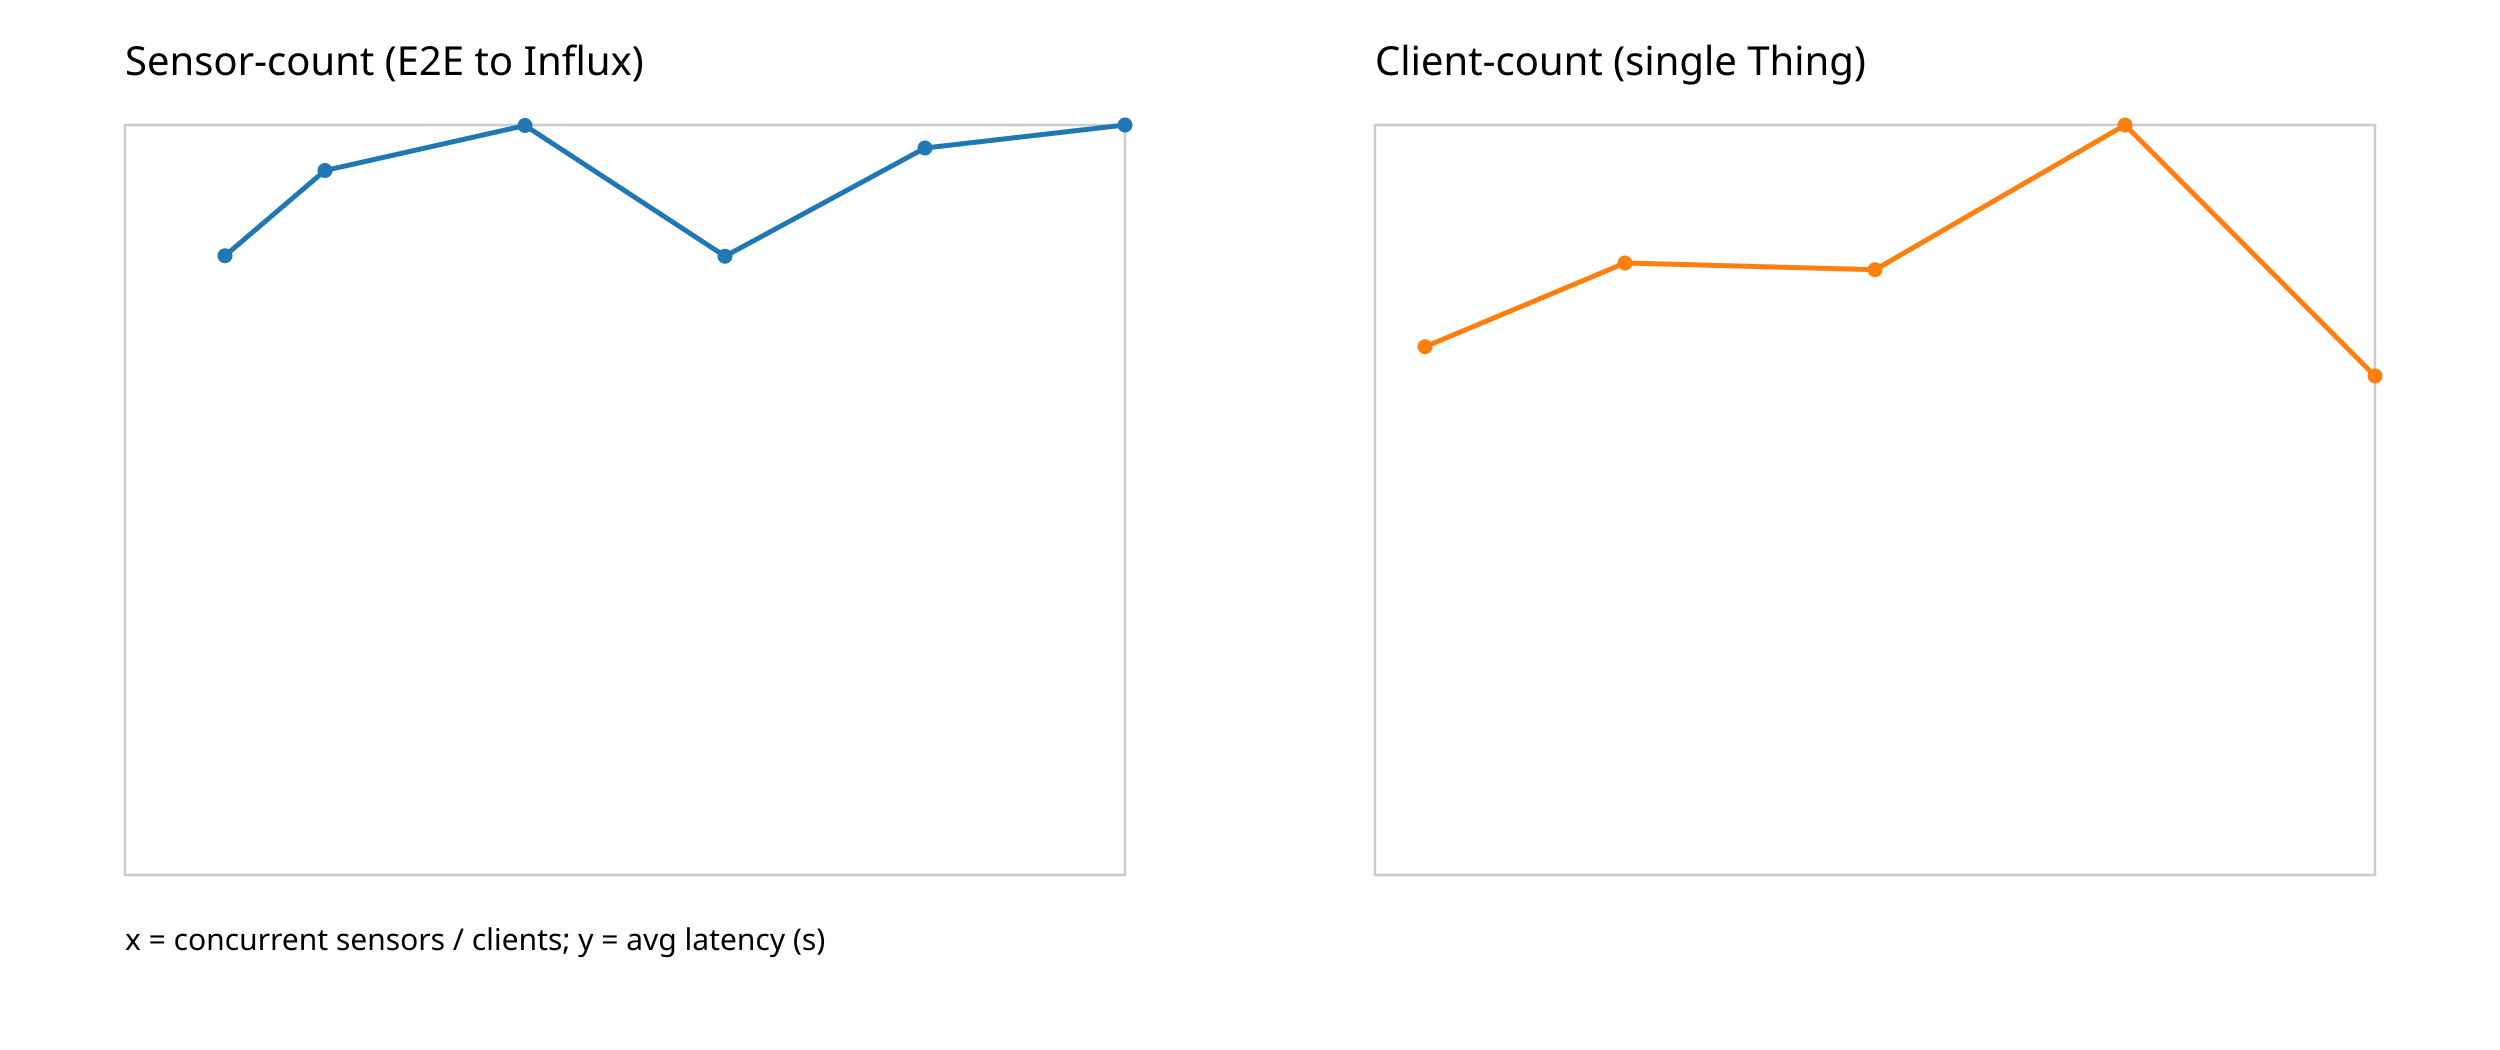
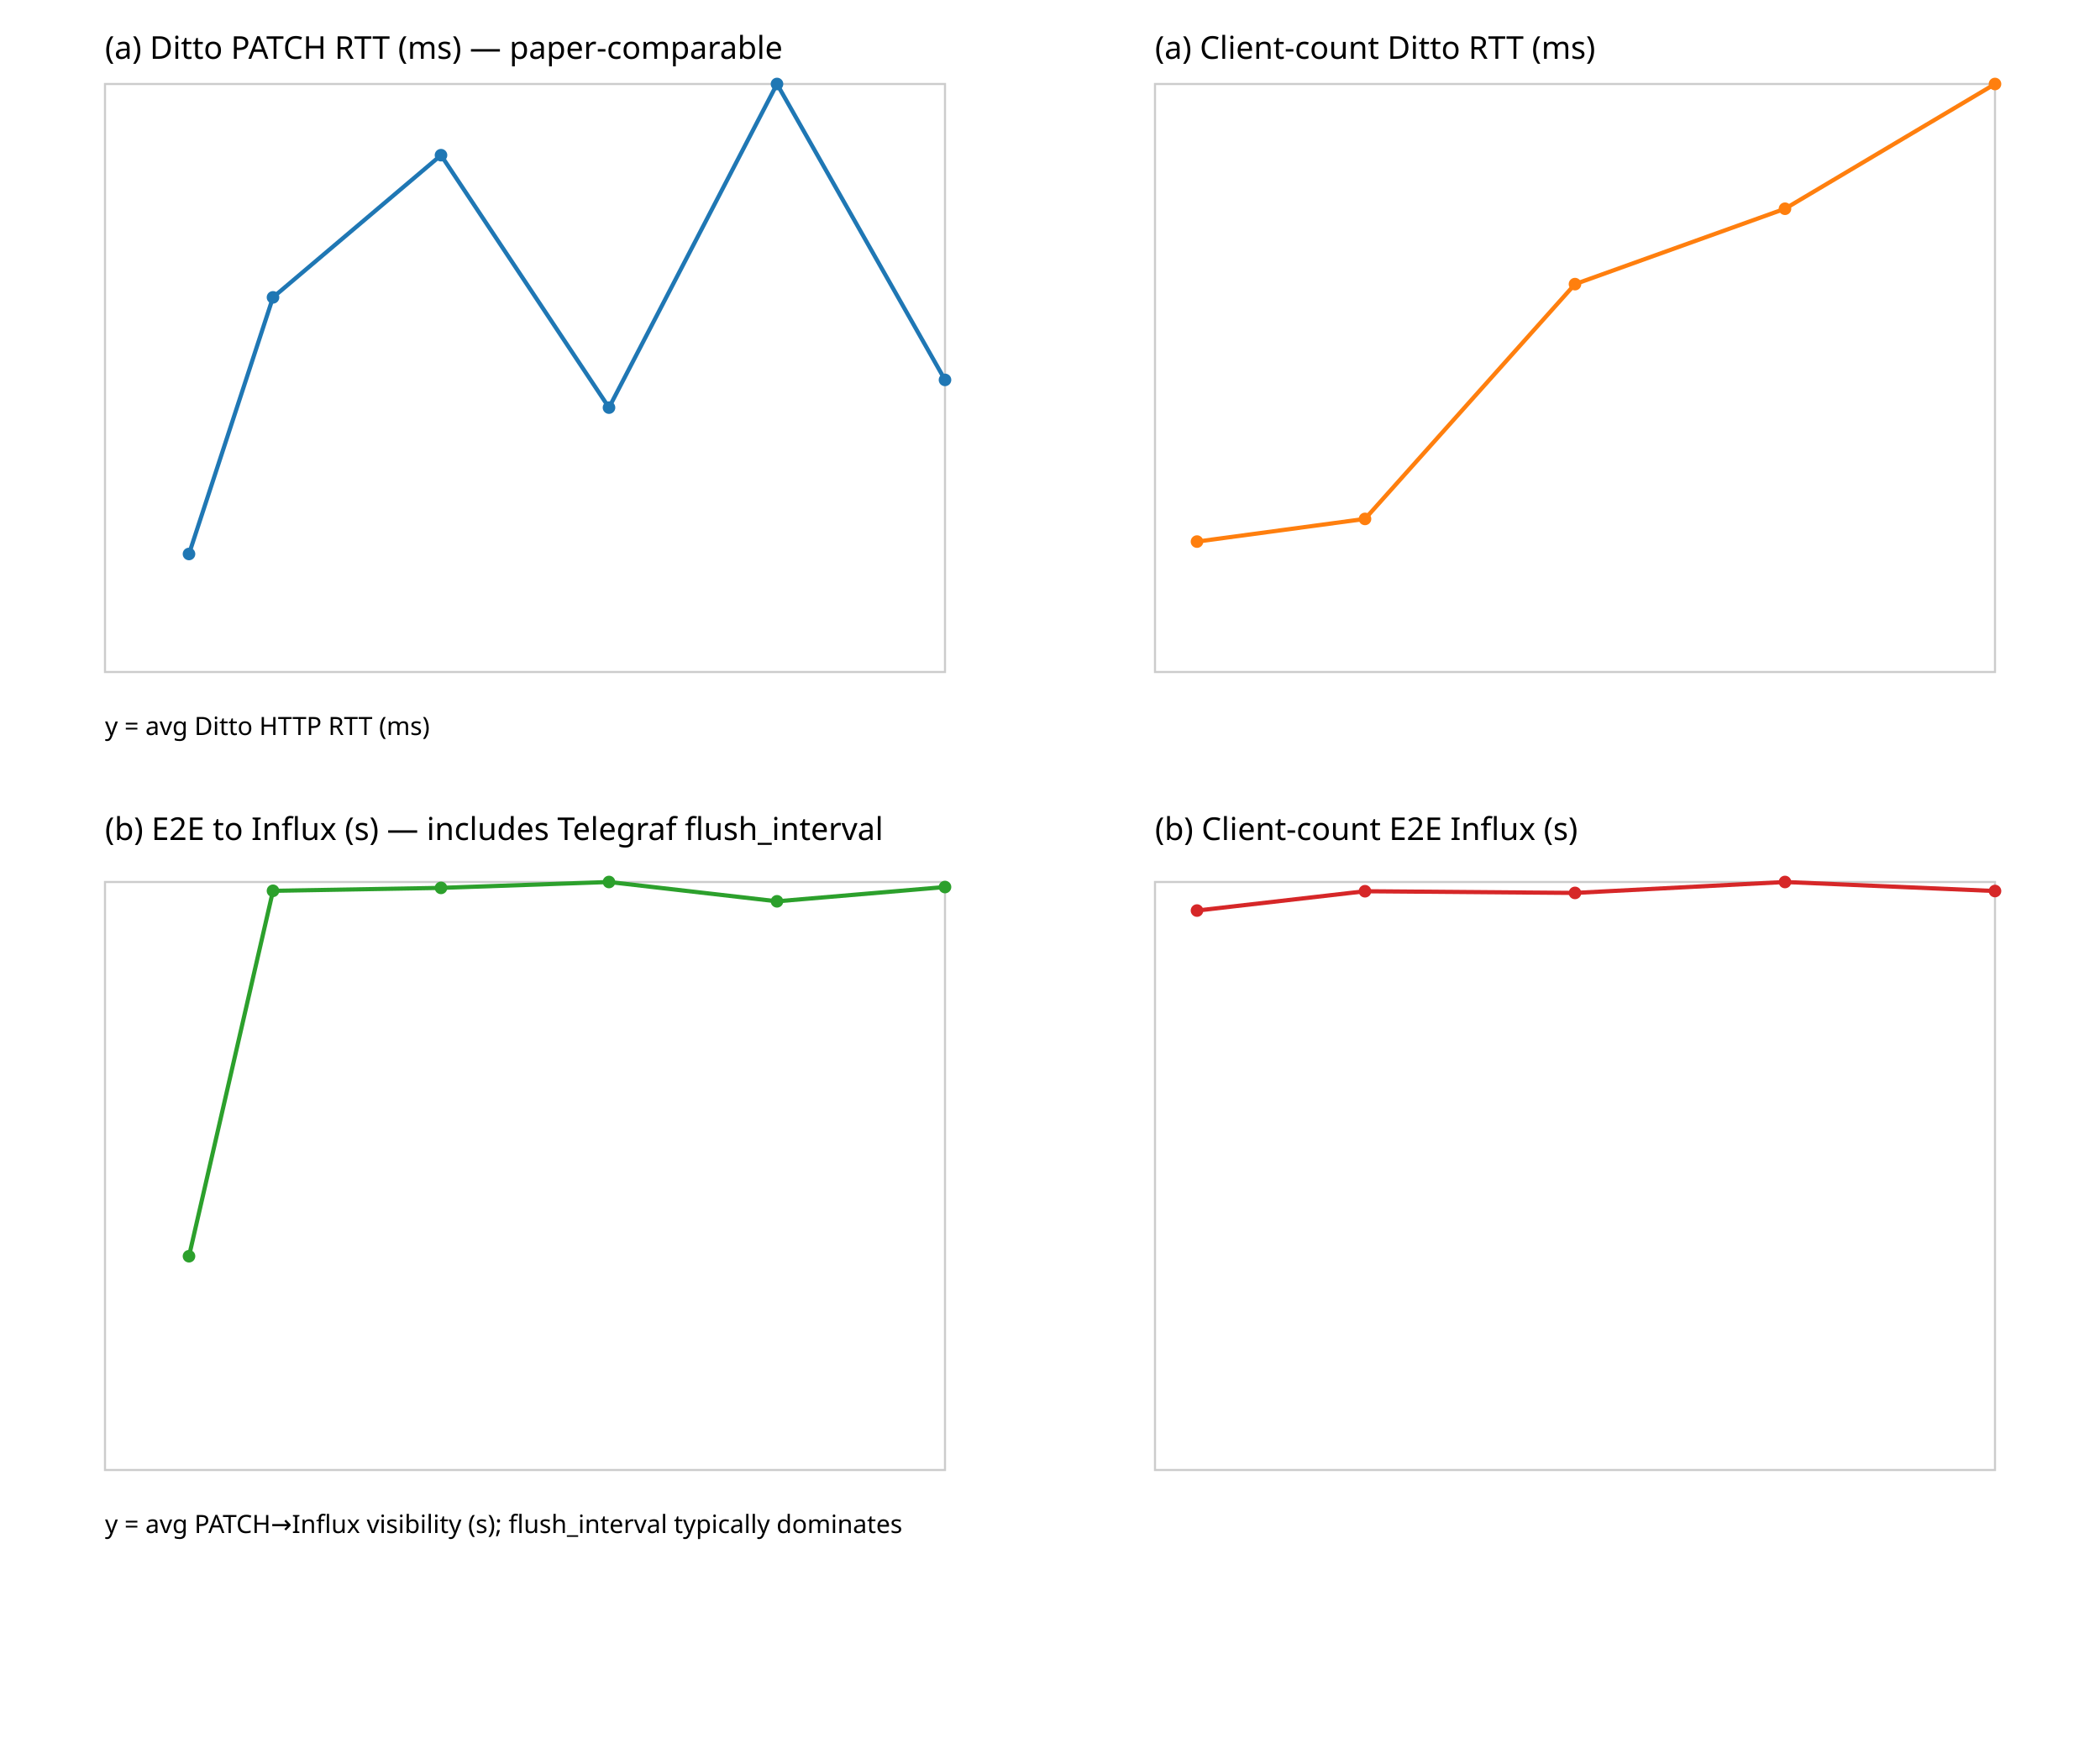
- <svg xmlns="http://www.w3.org/2000/svg" width="1000" height="420">
+ <svg xmlns="http://www.w3.org/2000/svg" width="1000" height="840">
  <rect width="100%" height="100%" fill="#fff" />
-   <text x="50" y="30" font-size="16" font-family="Segoe UI, sans-serif">Sensor-count (E2E to Influx)</text>
-   <text x="550" y="30" font-size="16" font-family="Segoe UI, sans-serif">Client-count (single Thing)</text>
-   <rect x="50" y="50" width="400" height="300" fill="none" stroke="#ccc" />
-   <rect x="550" y="50" width="400" height="300" fill="none" stroke="#ccc" />
-   <polyline fill="none" stroke="#1f77b4" stroke-width="2" points="90.0,102.3 130.0,68.2 210.0,50.2 290.0,102.5 370.0,59.2 450.0,50.0" />
-   <circle cx="90.0" cy="102.3" r="3" fill="#1f77b4" />
-   <circle cx="130.0" cy="68.2" r="3" fill="#1f77b4" />
-   <circle cx="210.0" cy="50.2" r="3" fill="#1f77b4" />
-   <circle cx="290.0" cy="102.5" r="3" fill="#1f77b4" />
-   <circle cx="370.0" cy="59.2" r="3" fill="#1f77b4" />
-   <circle cx="450.0" cy="50.0" r="3" fill="#1f77b4" />
-   <polyline fill="none" stroke="#ff7f0e" stroke-width="2" points="570.0,138.7 650.0,105.2 750.0,107.9 850.0,50.0 950.0,150.4" />
-   <circle cx="570.0" cy="138.7" r="3" fill="#ff7f0e" />
-   <circle cx="650.0" cy="105.2" r="3" fill="#ff7f0e" />
-   <circle cx="750.0" cy="107.9" r="3" fill="#ff7f0e" />
-   <circle cx="850.0" cy="50.0" r="3" fill="#ff7f0e" />
-   <circle cx="950.0" cy="150.4" r="3" fill="#ff7f0e" />
-   <text x="50" y="380" font-size="12" font-family="Segoe UI, sans-serif">x = concurrent sensors / clients; y = avg latency (s)</text>
+   <text x="50" y="28" font-size="15" font-family="Segoe UI, sans-serif">(a) Ditto PATCH RTT (ms) — paper-comparable</text>
+   <text x="550" y="28" font-size="15" font-family="Segoe UI, sans-serif">(a) Client-count Ditto RTT (ms)</text>
+   <rect x="50" y="40" width="400" height="280" fill="none" stroke="#ccc" />
+   <rect x="550" y="40" width="400" height="280" fill="none" stroke="#ccc" />
+   <polyline fill="none" stroke="#1f77b4" stroke-width="2" points="90.0,263.8 130.0,141.6 210.0,73.9 290.0,194.1 370.0,40.0 450.0,180.9" />
+   <circle cx="90.0" cy="263.8" r="3" fill="#1f77b4" />
+   <circle cx="130.0" cy="141.6" r="3" fill="#1f77b4" />
+   <circle cx="210.0" cy="73.9" r="3" fill="#1f77b4" />
+   <circle cx="290.0" cy="194.1" r="3" fill="#1f77b4" />
+   <circle cx="370.0" cy="40.0" r="3" fill="#1f77b4" />
+   <circle cx="450.0" cy="180.9" r="3" fill="#1f77b4" />
+   <polyline fill="none" stroke="#ff7f0e" stroke-width="2" points="570.0,257.9 650.0,247.1 750.0,135.3 850.0,99.4 950.0,40.0" />
+   <circle cx="570.0" cy="257.9" r="3" fill="#ff7f0e" />
+   <circle cx="650.0" cy="247.1" r="3" fill="#ff7f0e" />
+   <circle cx="750.0" cy="135.3" r="3" fill="#ff7f0e" />
+   <circle cx="850.0" cy="99.4" r="3" fill="#ff7f0e" />
+   <circle cx="950.0" cy="40.0" r="3" fill="#ff7f0e" />
+   <text x="50" y="350" font-size="12" font-family="Segoe UI, sans-serif">y = avg Ditto HTTP RTT (ms)</text>
+   <text x="50" y="400" font-size="15" font-family="Segoe UI, sans-serif">(b) E2E to Influx (s) — includes Telegraf flush_interval</text>
+   <text x="550" y="400" font-size="15" font-family="Segoe UI, sans-serif">(b) Client-count E2E Influx (s)</text>
+   <rect x="50" y="420" width="400" height="280" fill="none" stroke="#ccc" />
+   <rect x="550" y="420" width="400" height="280" fill="none" stroke="#ccc" />
+   <polyline fill="none" stroke="#2ca02c" stroke-width="2" points="90.0,598.2 130.0,424.2 210.0,422.8 290.0,420.0 370.0,429.2 450.0,422.4" />
+   <circle cx="90.0" cy="598.2" r="3" fill="#2ca02c" />
+   <circle cx="130.0" cy="424.2" r="3" fill="#2ca02c" />
+   <circle cx="210.0" cy="422.8" r="3" fill="#2ca02c" />
+   <circle cx="290.0" cy="420.0" r="3" fill="#2ca02c" />
+   <circle cx="370.0" cy="429.2" r="3" fill="#2ca02c" />
+   <circle cx="450.0" cy="422.4" r="3" fill="#2ca02c" />
+   <polyline fill="none" stroke="#d62728" stroke-width="2" points="570.0,433.6 650.0,424.4 750.0,425.2 850.0,420.0 950.0,424.3" />
+   <circle cx="570.0" cy="433.6" r="3" fill="#d62728" />
+   <circle cx="650.0" cy="424.4" r="3" fill="#d62728" />
+   <circle cx="750.0" cy="425.2" r="3" fill="#d62728" />
+   <circle cx="850.0" cy="420.0" r="3" fill="#d62728" />
+   <circle cx="950.0" cy="424.3" r="3" fill="#d62728" />
+   <text x="50" y="730" font-size="12" font-family="Segoe UI, sans-serif">y = avg PATCH→Influx visibility (s); flush_interval typically dominates</text>
</svg>
